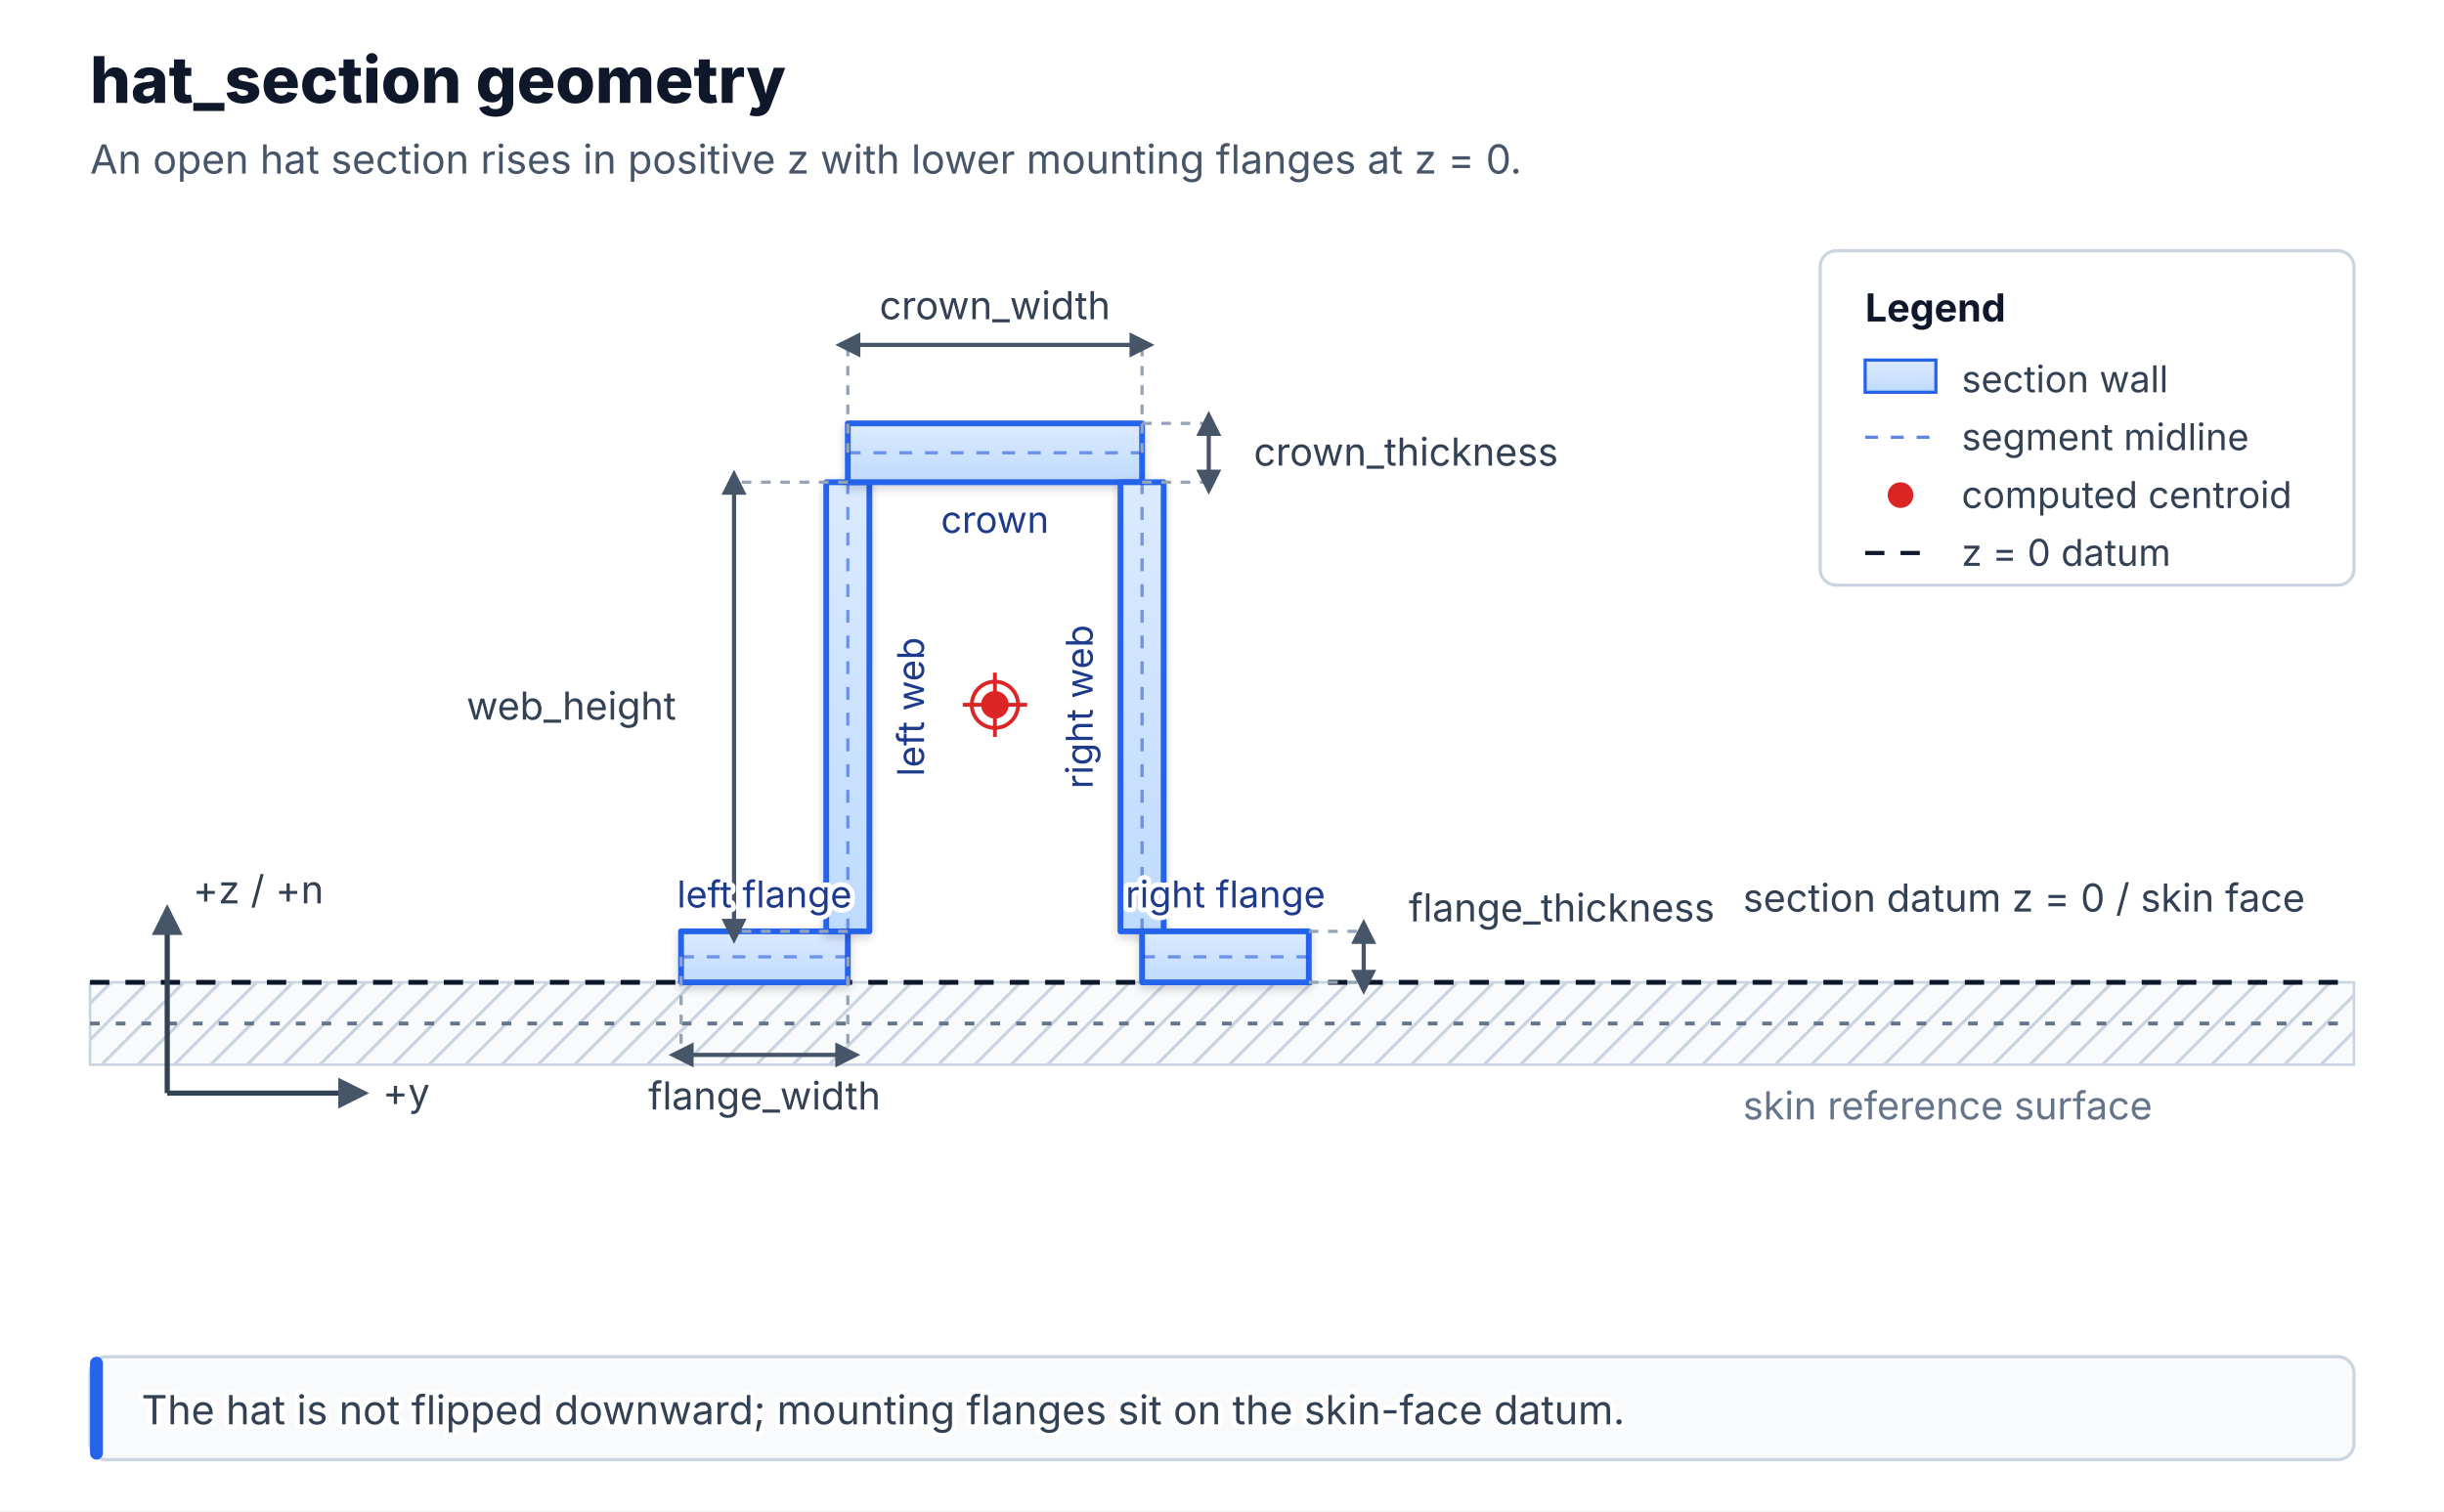
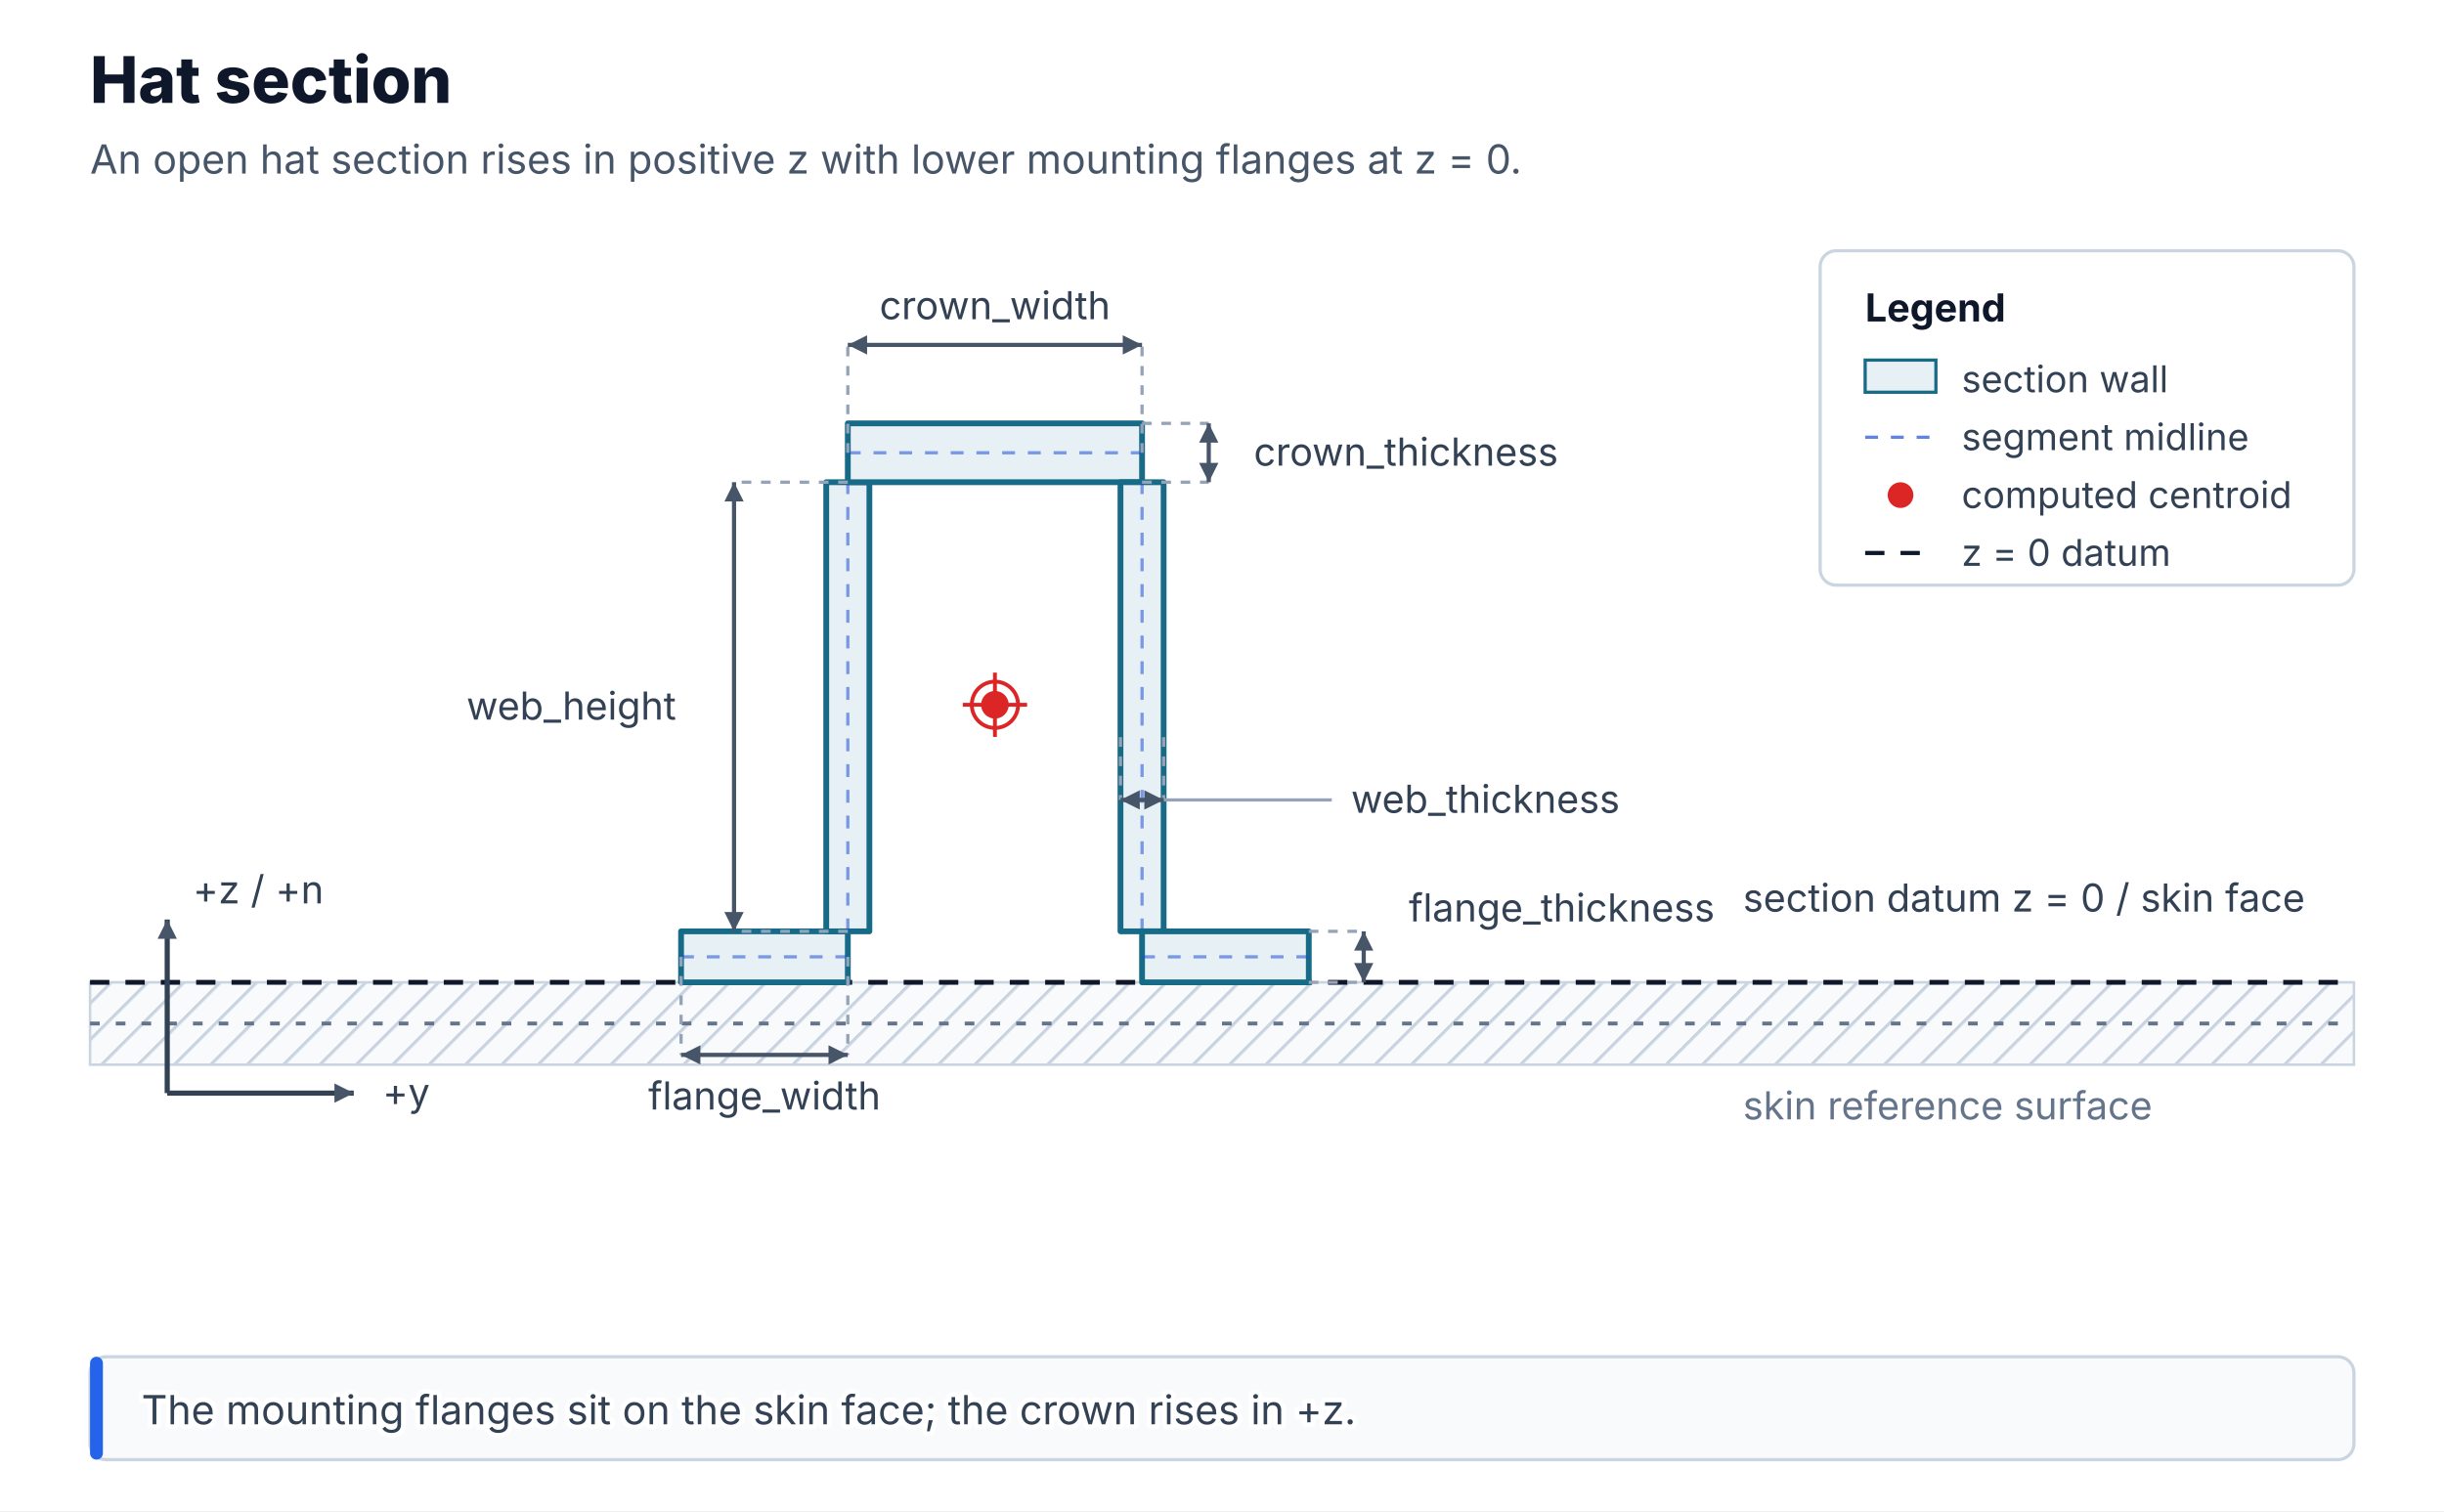
<svg xmlns="http://www.w3.org/2000/svg" viewBox="0 0 760 470" role="img" aria-labelledby="title desc">
  <defs>
-     <linearGradient id="wall-fill" x1="0" y1="0" x2="0" y2="1">
-       <stop offset="0%" stop-color="#dbeafe" />
-       <stop offset="100%" stop-color="#bfdbfe" />
-     </linearGradient>
-     <filter id="wall-shadow" x="-20%" y="-20%" width="140%" height="150%">
-       <feDropShadow dx="0" dy="1.2" stdDeviation="1.4" flood-color="#0f172a" flood-opacity="0.18" />
-     </filter>
    <pattern id="skin-hatch" width="8" height="8" patternUnits="userSpaceOnUse" patternTransform="rotate(45)">
      <rect width="8" height="8" fill="#f8fafc" />
      <line x1="0" y1="0" x2="0" y2="8" stroke="#cbd5e1" stroke-width="2" />
    </pattern>
-     <marker id="arrow" viewBox="0 0 10 10" refX="5" refY="5" markerWidth="6" markerHeight="6" orient="auto-start-reverse">
+     <marker id="arrow" viewBox="0 0 10 10" refX="10" refY="5" markerWidth="6" markerHeight="6" markerUnits="userSpaceOnUse" orient="auto-start-reverse">
      <path d="M 0 0 L 10 5 L 0 10 z" fill="#475569" />
    </marker>
  </defs>
  <rect x="0" y="0" width="760" height="470" fill="#ffffff" />
-   <text x="28" y="32" font-family="Inter, Arial, sans-serif" paint-order="stroke" stroke="#ffffff" stroke-width="3" stroke-linejoin="round" font-size="20" font-weight="760" letter-spacing="0" fill="#0f172a">hat_section geometry</text>
+   <text x="28" y="32" font-family="Inter, Arial, sans-serif" paint-order="stroke" stroke="#ffffff" stroke-width="3" stroke-linejoin="round" font-size="20" font-weight="760" letter-spacing="0" fill="#0f172a">Hat section</text>
  <text x="28" y="54" font-family="Inter, Arial, sans-serif" paint-order="stroke" stroke="#ffffff" stroke-width="3" stroke-linejoin="round" font-size="12.5" fill="#475569">An open hat section rises in positive z with lower mounting flanges at z = 0.</text>
  <rect x="28.00" y="305.54" width="704.00" height="25.62" fill="url(#skin-hatch)" stroke="#cbd5e1" stroke-width="0.8" />
  <line x1="28.00" y1="305.54" x2="732.00" y2="305.54" stroke="#0f172a" stroke-width="1.5" stroke-dasharray="6 5" />
  <line x1="28.00" y1="318.35" x2="732.00" y2="318.35" stroke="#64748b" stroke-width="1.2" stroke-dasharray="3 5" />
  <text x="542.00" y="283.54" font-family="Inter, Arial, sans-serif" paint-order="stroke" stroke="#ffffff" stroke-width="3" stroke-linejoin="round" font-size="12" fill="#334155">section datum z = 0 / skin face</text>
  <text x="542.00" y="348.16" font-family="Inter, Arial, sans-serif" paint-order="stroke" stroke="#ffffff" stroke-width="3" stroke-linejoin="round" font-size="12" fill="#64748b">skin reference surface</text>
  <line x1="52.00" y1="340.00" x2="110.00" y2="340.00" stroke="#334155" stroke-width="1.6" marker-end="url(#arrow)" />
  <line x1="52.00" y1="340.00" x2="52.00" y2="286.00" stroke="#334155" stroke-width="1.6" marker-end="url(#arrow)" />
  <text x="119.00" y="344.00" font-family="Inter, Arial, sans-serif" paint-order="stroke" stroke="#ffffff" stroke-width="3" stroke-linejoin="round" font-size="12" fill="#334155">+y</text>
  <text x="60.00" y="281.00" font-family="Inter, Arial, sans-serif" paint-order="stroke" stroke="#ffffff" stroke-width="3" stroke-linejoin="round" font-size="12" fill="#334155">+z / +n</text>
-   <polygon points="211.79,289.68 263.64,289.68 263.64,305.54 211.79,305.54" fill="url(#wall-fill)" stroke="#2563eb" stroke-width="1.8" stroke-linejoin="round" filter="url(#wall-shadow)" />
+   <polygon points="211.79,289.68 263.64,289.68 263.64,305.54 211.79,305.54" fill="#e6f0f5" stroke="#176b87" stroke-width="1.8" stroke-linejoin="round" />
  <line x1="211.79" y1="297.61" x2="263.64" y2="297.61" stroke="#1d4ed8" stroke-width="1" stroke-dasharray="4 4" opacity="0.55" />
-   <polygon points="256.93,289.68 256.93,149.98 270.35,149.98 270.35,289.68" fill="url(#wall-fill)" stroke="#2563eb" stroke-width="1.8" stroke-linejoin="round" filter="url(#wall-shadow)" />
+   <polygon points="256.93,289.68 256.93,149.98 270.35,149.98 270.35,289.68" fill="#e6f0f5" stroke="#176b87" stroke-width="1.8" stroke-linejoin="round" />
  <line x1="263.64" y1="289.68" x2="263.64" y2="149.98" stroke="#1d4ed8" stroke-width="1" stroke-dasharray="4 4" opacity="0.55" />
-   <polygon points="263.64,131.68 355.14,131.68 355.14,149.98 263.64,149.98" fill="url(#wall-fill)" stroke="#2563eb" stroke-width="1.8" stroke-linejoin="round" filter="url(#wall-shadow)" />
+   <polygon points="263.64,131.68 355.14,131.68 355.14,149.98 263.64,149.98" fill="#e6f0f5" stroke="#176b87" stroke-width="1.8" stroke-linejoin="round" />
  <line x1="263.64" y1="140.83" x2="355.14" y2="140.83" stroke="#1d4ed8" stroke-width="1" stroke-dasharray="4 4" opacity="0.55" />
-   <polygon points="348.43,289.68 348.43,149.98 361.85,149.98 361.85,289.68" fill="url(#wall-fill)" stroke="#2563eb" stroke-width="1.8" stroke-linejoin="round" filter="url(#wall-shadow)" />
+   <polygon points="348.43,289.68 348.43,149.98 361.85,149.98 361.85,289.68" fill="#e6f0f5" stroke="#176b87" stroke-width="1.8" stroke-linejoin="round" />
  <line x1="355.14" y1="289.68" x2="355.14" y2="149.98" stroke="#1d4ed8" stroke-width="1" stroke-dasharray="4 4" opacity="0.55" />
-   <polygon points="355.14,289.68 406.99,289.68 406.99,305.54 355.14,305.54" fill="url(#wall-fill)" stroke="#2563eb" stroke-width="1.8" stroke-linejoin="round" filter="url(#wall-shadow)" />
+   <polygon points="355.14,289.68 406.99,289.68 406.99,305.54 355.14,305.54" fill="#e6f0f5" stroke="#176b87" stroke-width="1.8" stroke-linejoin="round" />
  <line x1="355.14" y1="297.61" x2="406.99" y2="297.61" stroke="#1d4ed8" stroke-width="1" stroke-dasharray="4 4" opacity="0.55" />
  <line x1="263.64" y1="140.83" x2="263.64" y2="107.28" stroke="#94a3b8" stroke-width="1" stroke-dasharray="3 3" />
  <line x1="355.14" y1="140.83" x2="355.14" y2="107.28" stroke="#94a3b8" stroke-width="1" stroke-dasharray="3 3" />
  <line x1="263.64" y1="107.28" x2="355.14" y2="107.28" stroke="#475569" stroke-width="1.3" marker-start="url(#arrow)" marker-end="url(#arrow)" />
  <text x="309.39" y="99.28" font-family="Inter, Arial, sans-serif" paint-order="stroke" stroke="#ffffff" stroke-width="3" stroke-linejoin="round" font-size="12" text-anchor="middle" fill="#334155">crown_width</text>
  <line x1="211.79" y1="297.61" x2="211.79" y2="328.11" stroke="#94a3b8" stroke-width="1" stroke-dasharray="3 3" />
  <line x1="263.64" y1="297.61" x2="263.64" y2="328.11" stroke="#94a3b8" stroke-width="1" stroke-dasharray="3 3" />
  <line x1="211.79" y1="328.11" x2="263.64" y2="328.11" stroke="#475569" stroke-width="1.3" marker-start="url(#arrow)" marker-end="url(#arrow)" />
  <text x="237.71" y="345.11" font-family="Inter, Arial, sans-serif" paint-order="stroke" stroke="#ffffff" stroke-width="3" stroke-linejoin="round" font-size="12" text-anchor="middle" fill="#334155">flange_width</text>
  <line x1="263.64" y1="289.68" x2="228.26" y2="289.68" stroke="#94a3b8" stroke-width="1" stroke-dasharray="3 3" />
  <line x1="263.64" y1="149.98" x2="228.26" y2="149.98" stroke="#94a3b8" stroke-width="1" stroke-dasharray="3 3" />
  <line x1="228.26" y1="289.68" x2="228.26" y2="149.98" stroke="#475569" stroke-width="1.3" marker-start="url(#arrow)" marker-end="url(#arrow)" />
  <text x="210.26" y="223.83" font-family="Inter, Arial, sans-serif" paint-order="stroke" stroke="#ffffff" stroke-width="3" stroke-linejoin="round" font-size="12" text-anchor="end" fill="#334155">web_height</text>
  <line x1="355.14" y1="149.98" x2="375.88" y2="149.98" stroke="#94a3b8" stroke-width="1" stroke-dasharray="3 3" />
  <line x1="355.14" y1="131.68" x2="375.88" y2="131.68" stroke="#94a3b8" stroke-width="1" stroke-dasharray="3 3" />
  <line x1="375.88" y1="149.98" x2="375.88" y2="131.68" stroke="#475569" stroke-width="1.3" marker-start="url(#arrow)" marker-end="url(#arrow)" />
  <text x="389.88" y="144.83" font-family="Inter, Arial, sans-serif" paint-order="stroke" stroke="#ffffff" stroke-width="3" stroke-linejoin="round" font-size="12" text-anchor="start" fill="#334155">crown_thickness</text>
  <line x1="406.99" y1="305.54" x2="424.07" y2="305.54" stroke="#94a3b8" stroke-width="1" stroke-dasharray="3 3" />
  <line x1="406.99" y1="289.68" x2="424.07" y2="289.68" stroke="#94a3b8" stroke-width="1" stroke-dasharray="3 3" />
  <line x1="424.07" y1="305.54" x2="424.07" y2="289.68" stroke="#475569" stroke-width="1.3" marker-start="url(#arrow)" marker-end="url(#arrow)" />
  <text x="438.07" y="286.61" font-family="Inter, Arial, sans-serif" paint-order="stroke" stroke="#ffffff" stroke-width="3" stroke-linejoin="round" font-size="12" text-anchor="start" fill="#334155">flange_thickness</text>
+   <line x1="361.85" y1="248.81" x2="414.14" y2="248.81" stroke="#94a3b8" />
+   <line x1="348.43" y1="229.29" x2="348.43" y2="248.81" stroke="#94a3b8" stroke-width="1" stroke-dasharray="3 3" />
+   <line x1="361.85" y1="229.29" x2="361.85" y2="248.81" stroke="#94a3b8" stroke-width="1" stroke-dasharray="3 3" />
+   <line x1="348.43" y1="248.81" x2="361.85" y2="248.81" stroke="#475569" stroke-width="1.3" marker-start="url(#arrow)" marker-end="url(#arrow)" />
+   <text x="420.14" y="252.81" font-family="Inter, Arial, sans-serif" paint-order="stroke" stroke="#ffffff" stroke-width="3" stroke-linejoin="round" font-size="12" text-anchor="start" fill="#334155">web_thickness</text>
  <circle cx="309.39" cy="219.21" r="7.2" fill="#ffffff" stroke="#dc2626" stroke-width="1.2" />
  <circle cx="309.39" cy="219.21" r="4.3" fill="#dc2626" />
  <line x1="299.39" y1="219.21" x2="319.39" y2="219.21" stroke="#dc2626" stroke-width="1.2" />
  <line x1="309.39" y1="209.21" x2="309.39" y2="229.21" stroke="#dc2626" stroke-width="1.2" />
-   <text x="237.71" y="278.09" font-family="Inter, Arial, sans-serif" paint-order="stroke" stroke="#ffffff" stroke-width="3" stroke-linejoin="round" font-size="11.5" text-anchor="middle" dominant-baseline="middle" fill="#1e3a8a">left flange</text>
-   <text x="283.16" y="219.83" transform="rotate(-90.0 283.16 219.83)" font-family="Inter, Arial, sans-serif" paint-order="stroke" stroke="#ffffff" stroke-width="3" stroke-linejoin="round" font-size="11.5" text-anchor="middle" dominant-baseline="middle" fill="#1e3a8a">left web</text>
-   <text x="309.39" y="161.57" font-family="Inter, Arial, sans-serif" paint-order="stroke" stroke="#ffffff" stroke-width="3" stroke-linejoin="round" font-size="11.5" text-anchor="middle" dominant-baseline="middle" fill="#1e3a8a">crown</text>
-   <text x="335.62" y="219.83" transform="rotate(-90.0 335.62 219.83)" font-family="Inter, Arial, sans-serif" paint-order="stroke" stroke="#ffffff" stroke-width="3" stroke-linejoin="round" font-size="11.5" text-anchor="middle" dominant-baseline="middle" fill="#1e3a8a">right web</text>
-   <text x="381.07" y="278.09" font-family="Inter, Arial, sans-serif" paint-order="stroke" stroke="#ffffff" stroke-width="3" stroke-linejoin="round" font-size="11.5" text-anchor="middle" dominant-baseline="middle" fill="#1e3a8a">right flange</text>
  <rect x="566.00" y="78.00" width="166" height="104" rx="5" fill="#ffffff" stroke="#cbd5e1" />
  <text x="580.00" y="100.00" font-family="Inter, Arial, sans-serif" paint-order="stroke" stroke="#ffffff" stroke-width="3" stroke-linejoin="round" font-size="12" font-weight="700" fill="#0f172a">Legend</text>
-   <rect x="580.00" y="112.00" width="22" height="10" fill="url(#wall-fill)" stroke="#2563eb" stroke-width="1" />
+   <rect x="580.00" y="112.00" width="22" height="10" fill="#e6f0f5" stroke="#176b87" stroke-width="1" />
  <text x="610.00" y="122.00" font-family="Inter, Arial, sans-serif" paint-order="stroke" stroke="#ffffff" stroke-width="3" stroke-linejoin="round" font-size="11.5" fill="#334155">section wall</text>
  <line x1="580.00" y1="136.00" x2="602.00" y2="136.00" stroke="#1d4ed8" stroke-width="1" stroke-dasharray="4 4" opacity="0.7" />
  <text x="610.00" y="140.00" font-family="Inter, Arial, sans-serif" paint-order="stroke" stroke="#ffffff" stroke-width="3" stroke-linejoin="round" font-size="11.5" fill="#334155">segment midline</text>
  <circle cx="591.00" cy="154.00" r="4" fill="#dc2626" />
  <text x="610.00" y="158.00" font-family="Inter, Arial, sans-serif" paint-order="stroke" stroke="#ffffff" stroke-width="3" stroke-linejoin="round" font-size="11.5" fill="#334155">computed centroid</text>
  <line x1="580.00" y1="172.00" x2="602.00" y2="172.00" stroke="#0f172a" stroke-width="1.3" stroke-dasharray="6 5" />
  <text x="610.00" y="176.00" font-family="Inter, Arial, sans-serif" paint-order="stroke" stroke="#ffffff" stroke-width="3" stroke-linejoin="round" font-size="11.5" fill="#334155">z = 0 datum</text>
  <rect x="28" y="422.00" width="704" height="32" rx="5" fill="#f8fafc" stroke="#cbd5e1" />
  <rect x="28" y="422.00" width="4" height="32" rx="2" fill="#2563eb" />
-   <text x="44" y="443.00" font-family="Inter, Arial, sans-serif" paint-order="stroke" stroke="#ffffff" stroke-width="3" stroke-linejoin="round" font-size="12.5" fill="#334155">The hat is not flipped downward; mounting flanges sit on the skin-face datum.</text>
+   <text x="44" y="443.00" font-family="Inter, Arial, sans-serif" paint-order="stroke" stroke="#ffffff" stroke-width="3" stroke-linejoin="round" font-size="12.5" fill="#334155">The mounting flanges sit on the skin face; the crown rises in +z.</text>
</svg>
